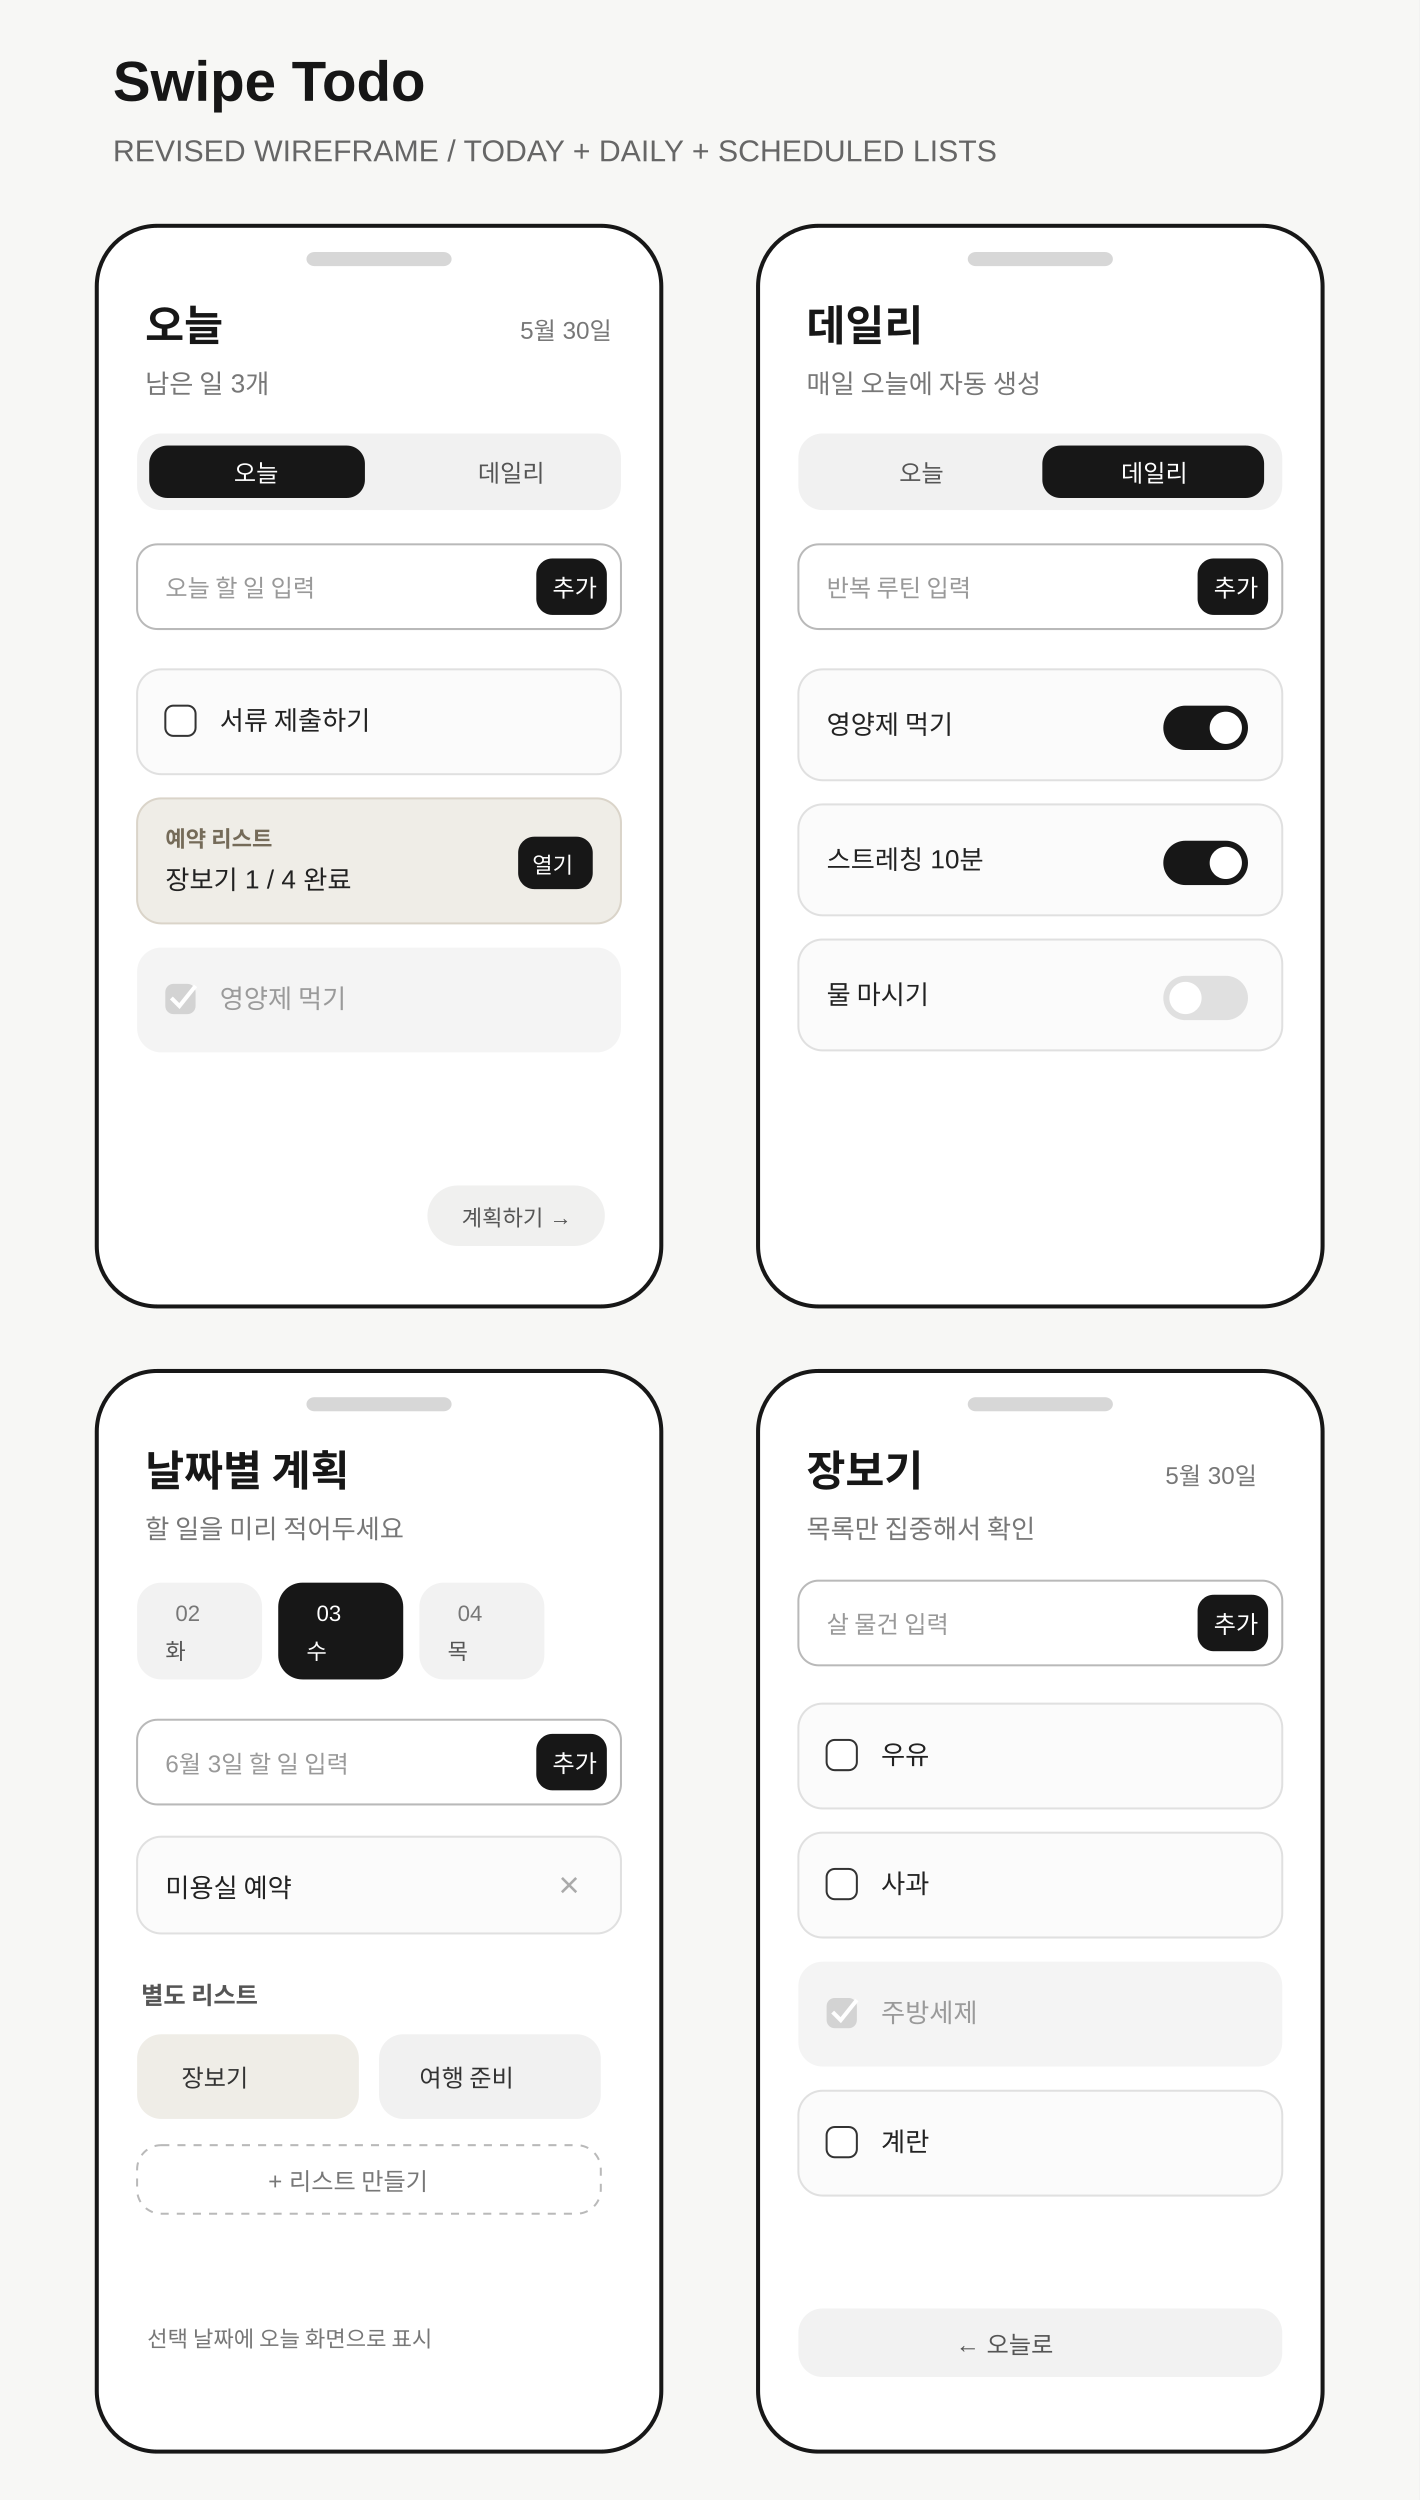
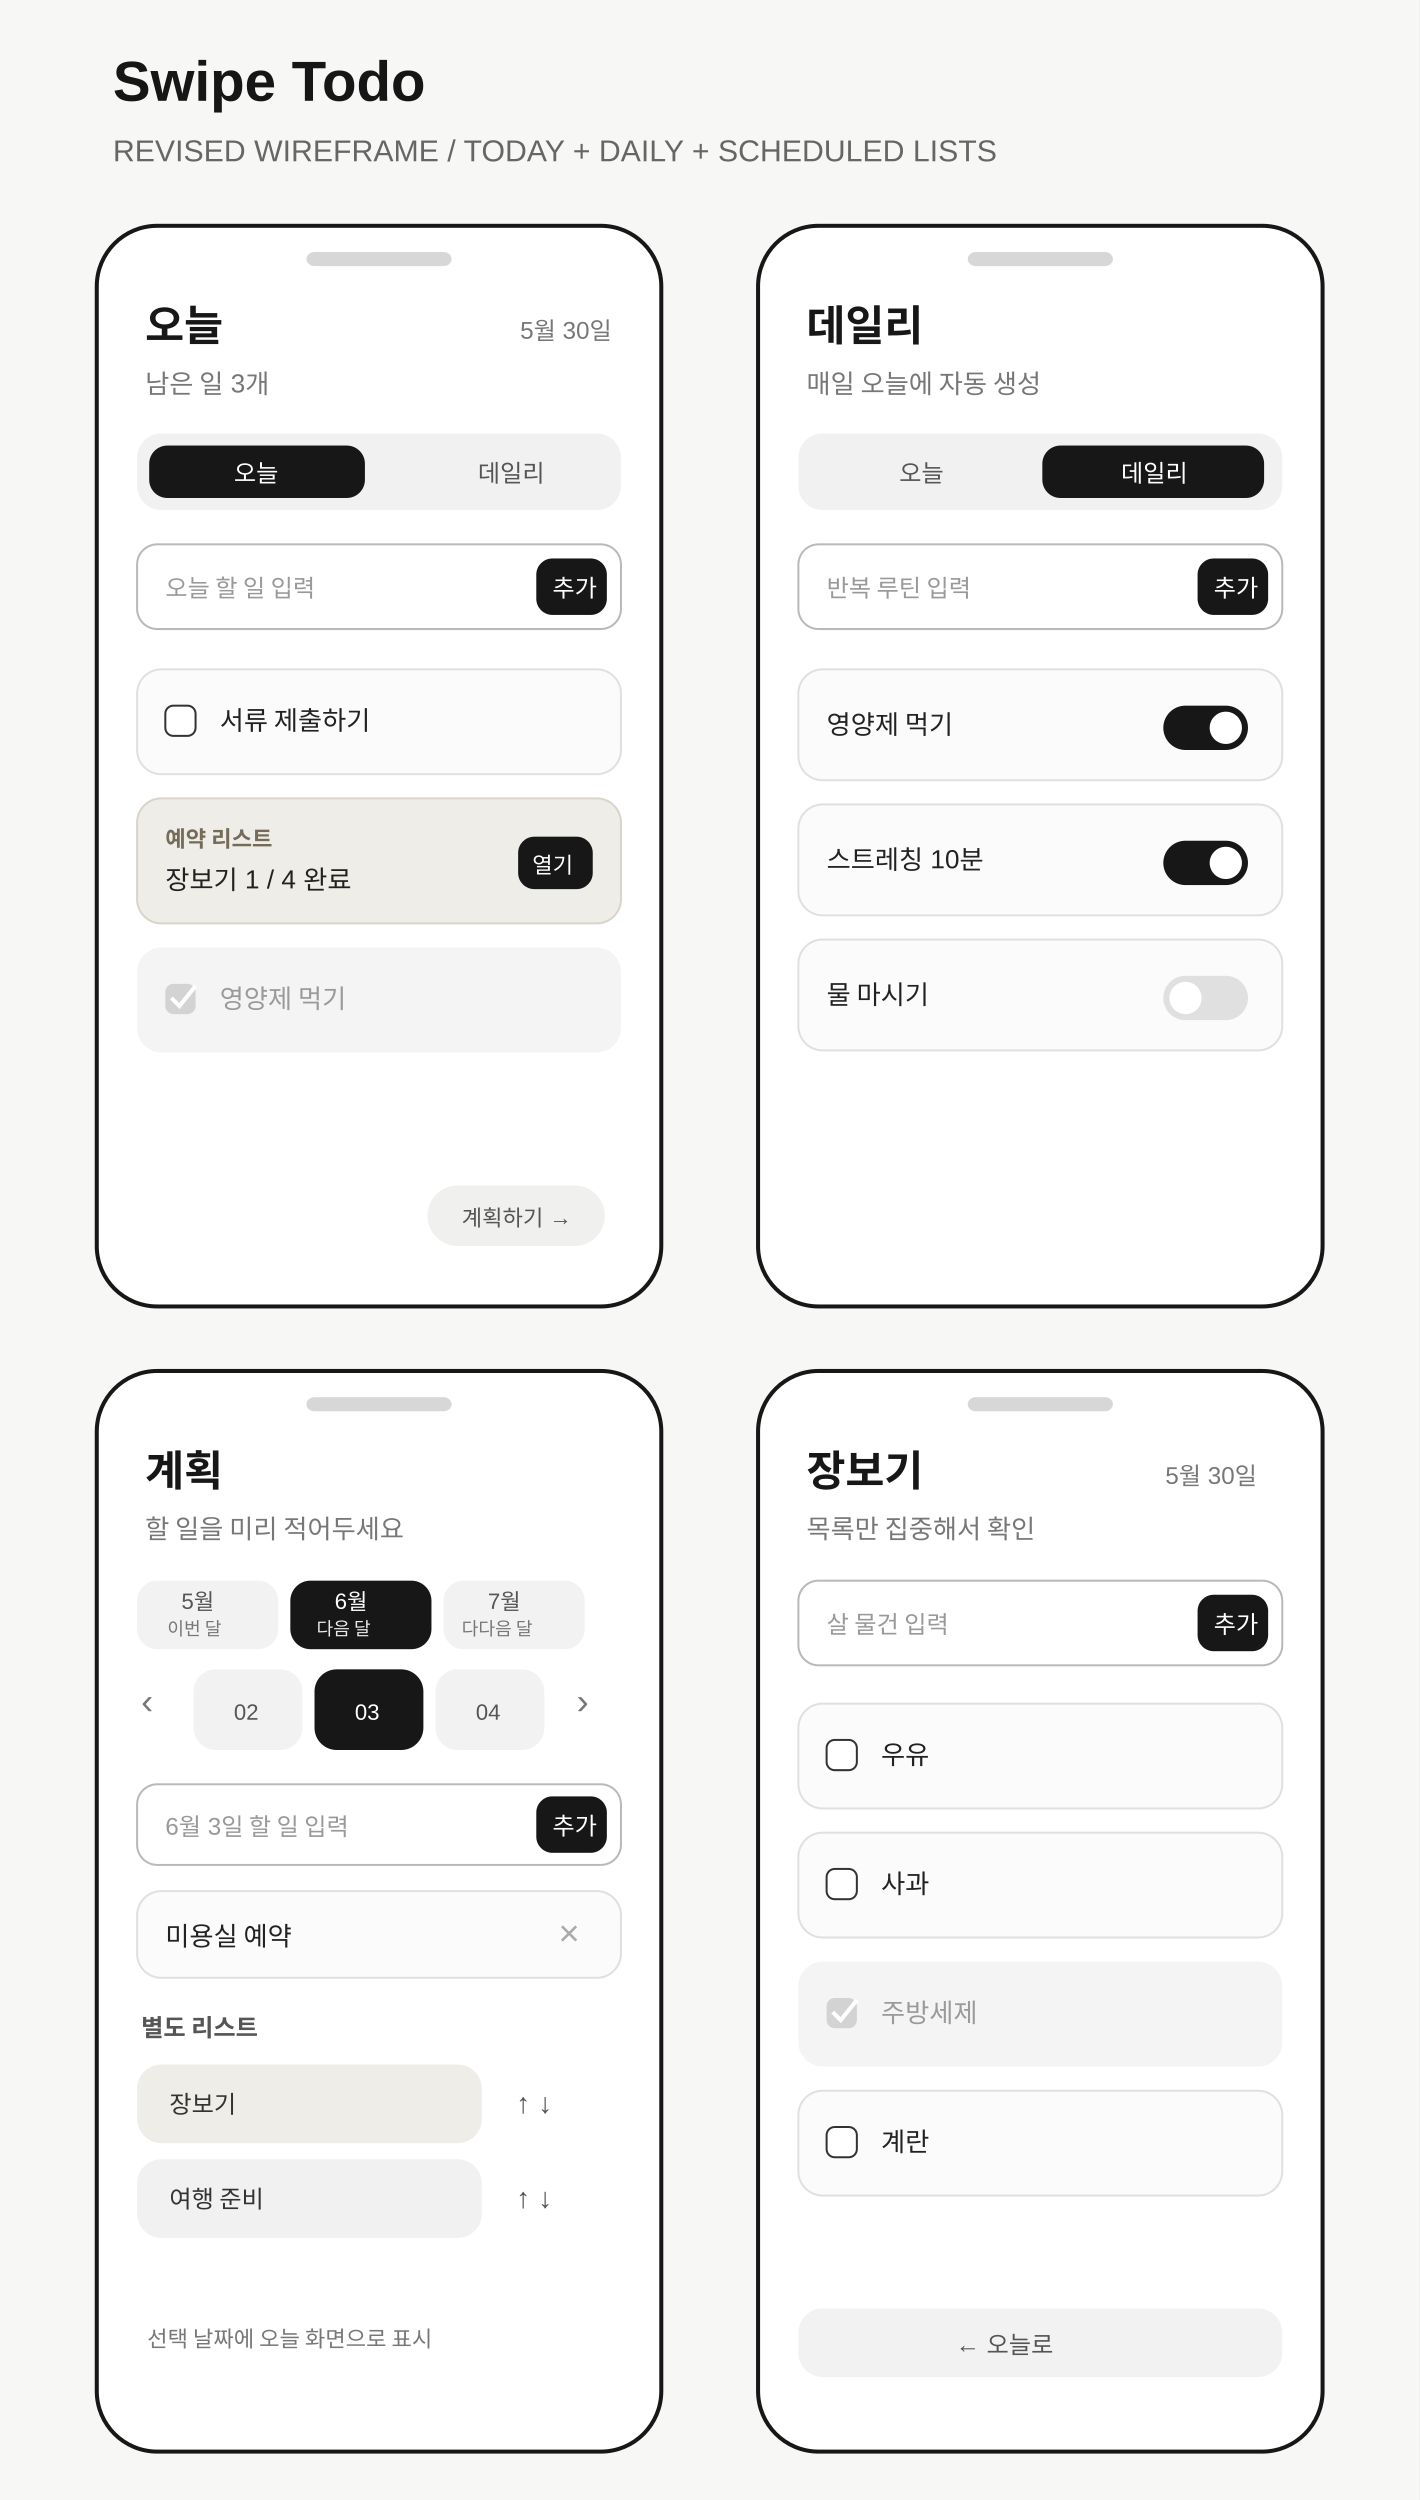
<svg xmlns="http://www.w3.org/2000/svg" width="704" height="1240" viewBox="0 0 704 1240" role="img" aria-labelledby="title desc">
  <rect width="704" height="1240" fill="#F7F7F5" />
  <text x="56" y="50" font-family="Arial, Apple SD Gothic Neo, sans-serif" font-size="28" font-weight="700" fill="#161616">Swipe Todo</text>
  <text x="56" y="80" font-family="Arial, Apple SD Gothic Neo, sans-serif" font-size="15" fill="#666666">REVISED WIREFRAME / TODAY + DAILY + SCHEDULED LISTS</text>
  <g transform="translate(48 112)">
    <rect width="280" height="536" rx="30" fill="#FFFFFF" stroke="#171717" stroke-width="2" />
    <rect x="104" y="13" width="72" height="7" rx="4" fill="#D7D7D7" />
    <text x="24" y="57" font-family="Arial, Apple SD Gothic Neo, sans-serif" font-size="21" font-weight="700" fill="#171717">오늘</text>
    <text x="210" y="56" font-family="Arial, Apple SD Gothic Neo, sans-serif" font-size="12" fill="#777777">5월 30일</text>
    <text x="24" y="83" font-family="Arial, Apple SD Gothic Neo, sans-serif" font-size="13" fill="#777777">남은 일 3개</text>
    <rect x="20" y="103" width="240" height="38" rx="12" fill="#F1F1F1" />
    <rect x="26" y="109" width="107" height="26" rx="9" fill="#171717" />
    <text x="68" y="127" font-family="Arial, Apple SD Gothic Neo, sans-serif" font-size="12" fill="#FFFFFF">오늘</text>
    <text x="189" y="127" font-family="Arial, Apple SD Gothic Neo, sans-serif" font-size="12" fill="#555555">데일리</text>
    <rect x="20" y="158" width="240" height="42" rx="10" fill="#FFFFFF" stroke="#B9B9B9" />
    <text x="34" y="184" font-family="Arial, Apple SD Gothic Neo, sans-serif" font-size="12" fill="#999999">오늘 할 일 입력</text>
    <rect x="218" y="165" width="35" height="28" rx="8" fill="#171717" />
    <text x="226" y="184" font-family="Arial, Apple SD Gothic Neo, sans-serif" font-size="12" fill="#FFFFFF">추가</text>
    <rect x="20" y="220" width="240" height="52" rx="12" fill="#FBFBFB" stroke="#E0E0E0" />
    <rect x="34" y="238" width="15" height="15" rx="4" fill="#FFFFFF" stroke="#333333" />
    <text x="61" y="250" font-family="Arial, Apple SD Gothic Neo, sans-serif" font-size="13" fill="#222222">서류 제출하기</text>
    <rect x="20" y="284" width="240" height="62" rx="12" fill="#EFEDE7" stroke="#DAD4C9" />
    <text x="34" y="308" font-family="Arial, Apple SD Gothic Neo, sans-serif" font-size="11" font-weight="700" fill="#756B59">예약 리스트</text>
    <text x="34" y="329" font-family="Arial, Apple SD Gothic Neo, sans-serif" font-size="13" fill="#222222">장보기  1 / 4 완료</text>
    <rect x="209" y="303" width="37" height="26" rx="8" fill="#171717" />
    <text x="216" y="321" font-family="Arial, Apple SD Gothic Neo, sans-serif" font-size="11" fill="#FFFFFF">열기</text>
    <rect x="20" y="358" width="240" height="52" rx="12" fill="#F4F4F4" />
    <rect x="34" y="376" width="15" height="15" rx="4" fill="#D3D3D3" />
    <path d="M37 383 l4 4 8 -10" stroke="#FFFFFF" stroke-width="2" fill="none" />
    <text x="61" y="388" font-family="Arial, Apple SD Gothic Neo, sans-serif" font-size="13" fill="#9A9A9A">영양제 먹기</text>
    <rect x="164" y="476" width="88" height="30" rx="15" fill="#F0F0EF" />
    <text x="181" y="496" font-family="Arial, Apple SD Gothic Neo, sans-serif" font-size="11" fill="#555555">계획하기 →</text>
  </g>
  <g transform="translate(376 112)">
    <rect width="280" height="536" rx="30" fill="#FFFFFF" stroke="#171717" stroke-width="2" />
    <rect x="104" y="13" width="72" height="7" rx="4" fill="#D7D7D7" />
    <text x="24" y="57" font-family="Arial, Apple SD Gothic Neo, sans-serif" font-size="21" font-weight="700" fill="#171717">데일리</text>
    <text x="24" y="83" font-family="Arial, Apple SD Gothic Neo, sans-serif" font-size="13" fill="#777777">매일 오늘에 자동 생성</text>
    <rect x="20" y="103" width="240" height="38" rx="12" fill="#F1F1F1" />
    <text x="70" y="127" font-family="Arial, Apple SD Gothic Neo, sans-serif" font-size="12" fill="#555555">오늘</text>
    <rect x="141" y="109" width="110" height="26" rx="9" fill="#171717" />
    <text x="180" y="127" font-family="Arial, Apple SD Gothic Neo, sans-serif" font-size="12" fill="#FFFFFF">데일리</text>
    <rect x="20" y="158" width="240" height="42" rx="10" fill="#FFFFFF" stroke="#B9B9B9" />
    <text x="34" y="184" font-family="Arial, Apple SD Gothic Neo, sans-serif" font-size="12" fill="#999999">반복 루틴 입력</text>
    <rect x="218" y="165" width="35" height="28" rx="8" fill="#171717" />
    <text x="226" y="184" font-family="Arial, Apple SD Gothic Neo, sans-serif" font-size="12" fill="#FFFFFF">추가</text>
    <rect x="20" y="220" width="240" height="55" rx="12" fill="#FBFBFB" stroke="#E0E0E0" />
    <text x="34" y="252" font-family="Arial, Apple SD Gothic Neo, sans-serif" font-size="13" fill="#222222">영양제 먹기</text>
    <rect x="201" y="238" width="42" height="22" rx="11" fill="#171717" />
    <circle cx="232" cy="249" r="8" fill="#FFFFFF" />
    <rect x="20" y="287" width="240" height="55" rx="12" fill="#FBFBFB" stroke="#E0E0E0" />
    <text x="34" y="319" font-family="Arial, Apple SD Gothic Neo, sans-serif" font-size="13" fill="#222222">스트레칭 10분</text>
    <rect x="201" y="305" width="42" height="22" rx="11" fill="#171717" />
    <circle cx="232" cy="316" r="8" fill="#FFFFFF" />
    <rect x="20" y="354" width="240" height="55" rx="12" fill="#FBFBFB" stroke="#E0E0E0" />
    <text x="34" y="386" font-family="Arial, Apple SD Gothic Neo, sans-serif" font-size="13" fill="#222222">물 마시기</text>
    <rect x="201" y="372" width="42" height="22" rx="11" fill="#E0E0E0" />
    <circle cx="212" cy="383" r="8" fill="#FFFFFF" />
  </g>
  <g transform="translate(48 680)">
    <rect width="280" height="536" rx="30" fill="#FFFFFF" stroke="#171717" stroke-width="2" />
    <rect x="104" y="13" width="72" height="7" rx="4" fill="#D7D7D7" />
-     <text x="24" y="57" font-family="Arial, Apple SD Gothic Neo, sans-serif" font-size="21" font-weight="700" fill="#171717">날짜별 계획</text>
+     <text x="24" y="57" font-family="Arial, Apple SD Gothic Neo, sans-serif" font-size="21" font-weight="700" fill="#171717">계획</text>
    <text x="24" y="83" font-family="Arial, Apple SD Gothic Neo, sans-serif" font-size="13" fill="#777777">할 일을 미리 적어두세요</text>
-     <rect x="20" y="105" width="62" height="48" rx="12" fill="#F2F2F2" />
-     <text x="39" y="124" font-family="Arial, Apple SD Gothic Neo, sans-serif" font-size="11" fill="#777777">02</text>
-     <text x="34" y="143" font-family="Arial, Apple SD Gothic Neo, sans-serif" font-size="11" fill="#555555">화</text>
-     <rect x="90" y="105" width="62" height="48" rx="12" fill="#171717" />
-     <text x="109" y="124" font-family="Arial, Apple SD Gothic Neo, sans-serif" font-size="11" fill="#FFFFFF">03</text>
-     <text x="104" y="143" font-family="Arial, Apple SD Gothic Neo, sans-serif" font-size="11" fill="#FFFFFF">수</text>
-     <rect x="160" y="105" width="62" height="48" rx="12" fill="#F2F2F2" />
-     <text x="179" y="124" font-family="Arial, Apple SD Gothic Neo, sans-serif" font-size="11" fill="#777777">04</text>
-     <text x="174" y="143" font-family="Arial, Apple SD Gothic Neo, sans-serif" font-size="11" fill="#555555">목</text>
-     <rect x="20" y="173" width="240" height="42" rx="10" fill="#FFFFFF" stroke="#B9B9B9" />
-     <text x="34" y="199" font-family="Arial, Apple SD Gothic Neo, sans-serif" font-size="12" fill="#999999">6월 3일 할 일 입력</text>
-     <rect x="218" y="180" width="35" height="28" rx="8" fill="#171717" />
-     <text x="226" y="199" font-family="Arial, Apple SD Gothic Neo, sans-serif" font-size="12" fill="#FFFFFF">추가</text>
-     <rect x="20" y="231" width="240" height="48" rx="12" fill="#FBFBFB" stroke="#E0E0E0" />
-     <text x="34" y="261" font-family="Arial, Apple SD Gothic Neo, sans-serif" font-size="13" fill="#222222">미용실 예약</text>
-     <text x="229" y="261" font-family="Arial, Apple SD Gothic Neo, sans-serif" font-size="18" fill="#AAAAAA">×</text>
-     <text x="22" y="314" font-family="Arial, Apple SD Gothic Neo, sans-serif" font-size="12" font-weight="700" fill="#555555">별도 리스트</text>
-     <rect x="20" y="329" width="110" height="42" rx="12" fill="#EFEDE7" />
-     <text x="42" y="355" font-family="Arial, Apple SD Gothic Neo, sans-serif" font-size="12" fill="#333333">장보기</text>
-     <rect x="140" y="329" width="110" height="42" rx="12" fill="#F1F1F1" />
-     <text x="160" y="355" font-family="Arial, Apple SD Gothic Neo, sans-serif" font-size="12" fill="#333333">여행 준비</text>
-     <rect x="20" y="384" width="230" height="34" rx="12" fill="#FFFFFF" stroke="#B9B9B9" stroke-dasharray="4 4" />
-     <text x="85" y="406" font-family="Arial, Apple SD Gothic Neo, sans-serif" font-size="12" fill="#777777">+ 리스트 만들기</text>
+     <rect x="20" y="104" width="70" height="34" rx="10" fill="#F2F2F2" />
+     <text x="42" y="118" font-family="Arial, Apple SD Gothic Neo, sans-serif" font-size="11" fill="#555555">5월</text>
+     <text x="35" y="131" font-family="Arial, Apple SD Gothic Neo, sans-serif" font-size="9" fill="#777777">이번 달</text>
+     <rect x="96" y="104" width="70" height="34" rx="10" fill="#171717" />
+     <text x="118" y="118" font-family="Arial, Apple SD Gothic Neo, sans-serif" font-size="11" fill="#FFFFFF">6월</text>
+     <text x="109" y="131" font-family="Arial, Apple SD Gothic Neo, sans-serif" font-size="9" fill="#EAEAEA">다음 달</text>
+     <rect x="172" y="104" width="70" height="34" rx="10" fill="#F2F2F2" />
+     <text x="194" y="118" font-family="Arial, Apple SD Gothic Neo, sans-serif" font-size="11" fill="#555555">7월</text>
+     <text x="181" y="131" font-family="Arial, Apple SD Gothic Neo, sans-serif" font-size="9" fill="#777777">다다음 달</text>
+     <text x="22" y="170" font-family="Arial, Apple SD Gothic Neo, sans-serif" font-size="18" fill="#777777">‹</text>
+     <rect x="48" y="148" width="54" height="40" rx="11" fill="#F2F2F2" />
+     <text x="68" y="173" font-family="Arial, Apple SD Gothic Neo, sans-serif" font-size="11" fill="#555555">02</text>
+     <rect x="108" y="148" width="54" height="40" rx="11" fill="#171717" />
+     <text x="128" y="173" font-family="Arial, Apple SD Gothic Neo, sans-serif" font-size="11" fill="#FFFFFF">03</text>
+     <rect x="168" y="148" width="54" height="40" rx="11" fill="#F2F2F2" />
+     <text x="188" y="173" font-family="Arial, Apple SD Gothic Neo, sans-serif" font-size="11" fill="#555555">04</text>
+     <text x="238" y="170" font-family="Arial, Apple SD Gothic Neo, sans-serif" font-size="18" fill="#777777">›</text>
+     <rect x="20" y="205" width="240" height="40" rx="10" fill="#FFFFFF" stroke="#B9B9B9" />
+     <text x="34" y="230" font-family="Arial, Apple SD Gothic Neo, sans-serif" font-size="12" fill="#999999">6월 3일 할 일 입력</text>
+     <rect x="218" y="211" width="35" height="28" rx="8" fill="#171717" />
+     <text x="226" y="230" font-family="Arial, Apple SD Gothic Neo, sans-serif" font-size="12" fill="#FFFFFF">추가</text>
+     <rect x="20" y="258" width="240" height="43" rx="12" fill="#FBFBFB" stroke="#E0E0E0" />
+     <text x="34" y="285" font-family="Arial, Apple SD Gothic Neo, sans-serif" font-size="13" fill="#222222">미용실 예약</text>
+     <text x="229" y="285" font-family="Arial, Apple SD Gothic Neo, sans-serif" font-size="18" fill="#AAAAAA">×</text>
+     <text x="22" y="330" font-family="Arial, Apple SD Gothic Neo, sans-serif" font-size="12" font-weight="700" fill="#555555">별도 리스트</text>
+     <rect x="20" y="344" width="171" height="39" rx="12" fill="#EFEDE7" />
+     <text x="36" y="368" font-family="Arial, Apple SD Gothic Neo, sans-serif" font-size="12" fill="#333333">장보기</text>
+     <text x="208" y="368" font-family="Arial, Apple SD Gothic Neo, sans-serif" font-size="14" fill="#555555">↑ ↓</text>
+     <rect x="20" y="391" width="171" height="39" rx="12" fill="#F1F1F1" />
+     <text x="36" y="415" font-family="Arial, Apple SD Gothic Neo, sans-serif" font-size="12" fill="#333333">여행 준비</text>
+     <text x="208" y="415" font-family="Arial, Apple SD Gothic Neo, sans-serif" font-size="14" fill="#555555">↑ ↓</text>
    <text x="25" y="484" font-family="Arial, Apple SD Gothic Neo, sans-serif" font-size="11" fill="#777777">선택 날짜에 오늘 화면으로 표시</text>
  </g>
  <g transform="translate(376 680)">
    <rect width="280" height="536" rx="30" fill="#FFFFFF" stroke="#171717" stroke-width="2" />
    <rect x="104" y="13" width="72" height="7" rx="4" fill="#D7D7D7" />
    <text x="24" y="57" font-family="Arial, Apple SD Gothic Neo, sans-serif" font-size="21" font-weight="700" fill="#171717">장보기</text>
    <text x="202" y="56" font-family="Arial, Apple SD Gothic Neo, sans-serif" font-size="12" fill="#777777">5월 30일</text>
    <text x="24" y="83" font-family="Arial, Apple SD Gothic Neo, sans-serif" font-size="13" fill="#777777">목록만 집중해서 확인</text>
    <rect x="20" y="104" width="240" height="42" rx="10" fill="#FFFFFF" stroke="#B9B9B9" />
    <text x="34" y="130" font-family="Arial, Apple SD Gothic Neo, sans-serif" font-size="12" fill="#999999">살 물건 입력</text>
    <rect x="218" y="111" width="35" height="28" rx="8" fill="#171717" />
    <text x="226" y="130" font-family="Arial, Apple SD Gothic Neo, sans-serif" font-size="12" fill="#FFFFFF">추가</text>
    <rect x="20" y="165" width="240" height="52" rx="12" fill="#FBFBFB" stroke="#E0E0E0" />
    <rect x="34" y="183" width="15" height="15" rx="4" fill="#FFFFFF" stroke="#333333" />
    <text x="61" y="195" font-family="Arial, Apple SD Gothic Neo, sans-serif" font-size="13" fill="#222222">우유</text>
    <rect x="20" y="229" width="240" height="52" rx="12" fill="#FBFBFB" stroke="#E0E0E0" />
    <rect x="34" y="247" width="15" height="15" rx="4" fill="#FFFFFF" stroke="#333333" />
    <text x="61" y="259" font-family="Arial, Apple SD Gothic Neo, sans-serif" font-size="13" fill="#222222">사과</text>
    <rect x="20" y="293" width="240" height="52" rx="12" fill="#F4F4F4" />
    <rect x="34" y="311" width="15" height="15" rx="4" fill="#D3D3D3" />
    <path d="M37 318 l4 4 8 -10" stroke="#FFFFFF" stroke-width="2" fill="none" />
    <text x="61" y="323" font-family="Arial, Apple SD Gothic Neo, sans-serif" font-size="13" fill="#9A9A9A">주방세제</text>
    <rect x="20" y="357" width="240" height="52" rx="12" fill="#FBFBFB" stroke="#E0E0E0" />
    <rect x="34" y="375" width="15" height="15" rx="4" fill="#FFFFFF" stroke="#333333" />
    <text x="61" y="387" font-family="Arial, Apple SD Gothic Neo, sans-serif" font-size="13" fill="#222222">계란</text>
    <rect x="20" y="465" width="240" height="34" rx="12" fill="#F2F2F2" />
    <text x="98" y="487" font-family="Arial, Apple SD Gothic Neo, sans-serif" font-size="12" fill="#555555">← 오늘로</text>
  </g>
</svg>
